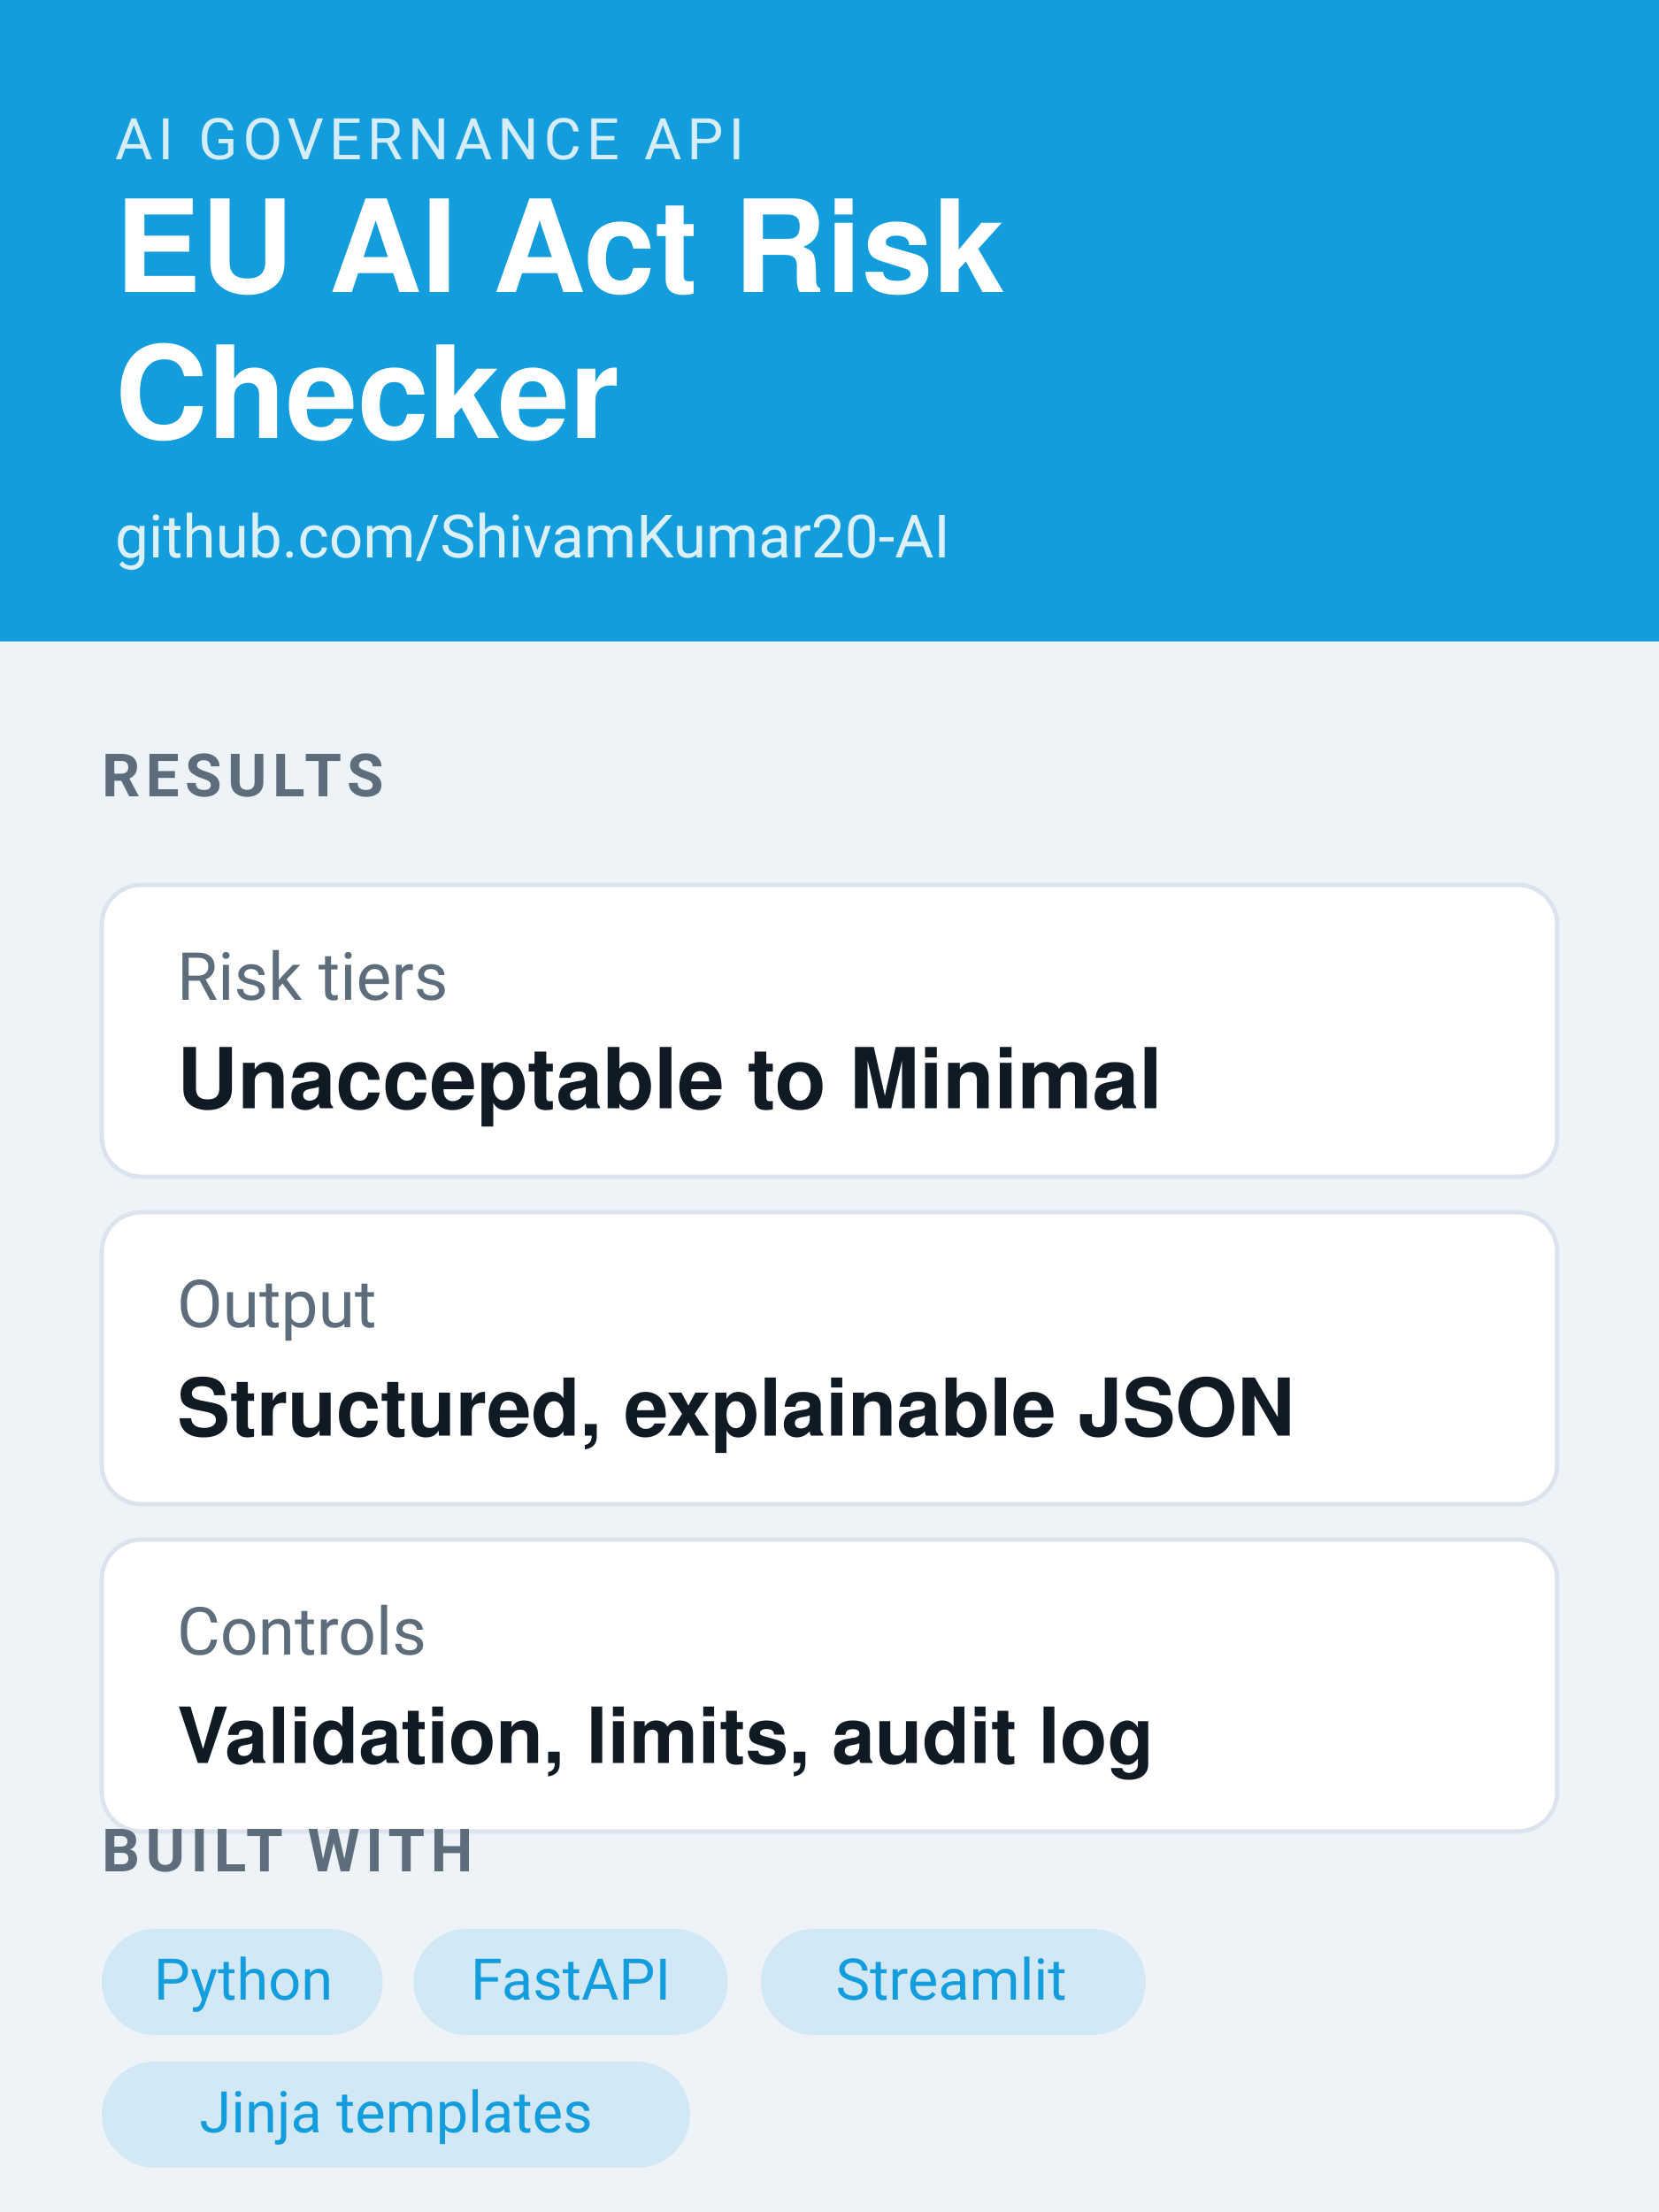
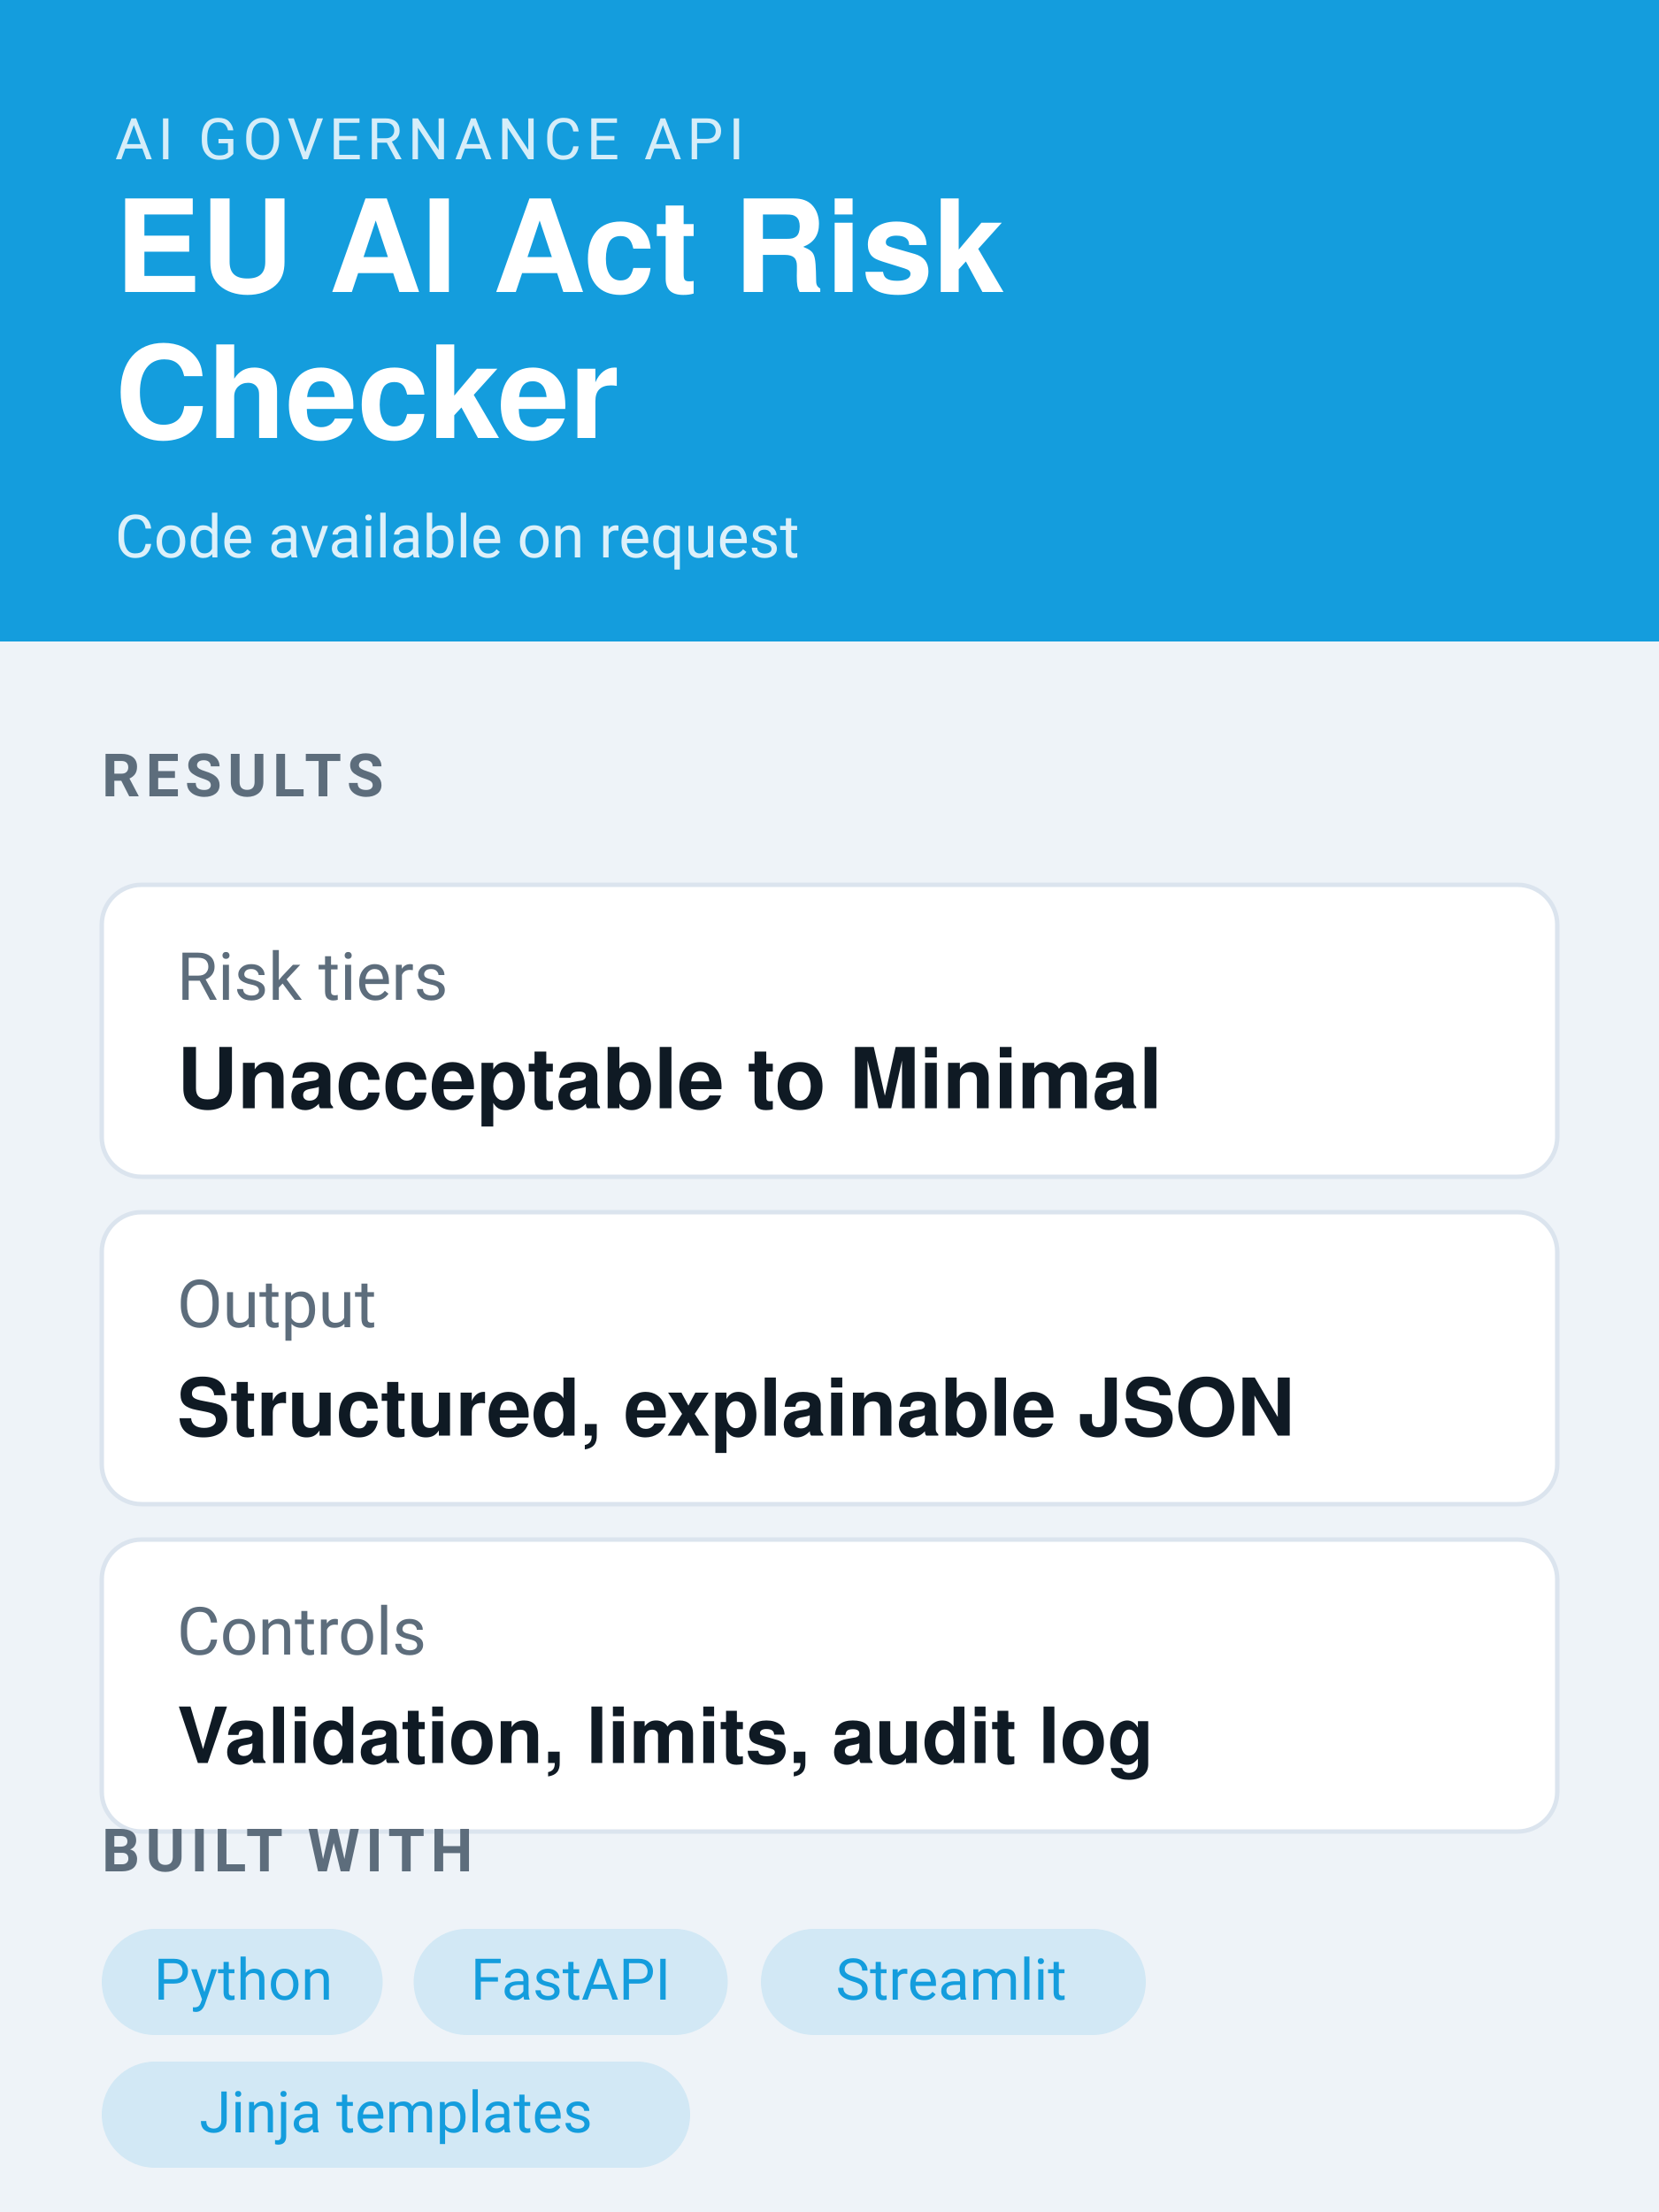
<svg xmlns="http://www.w3.org/2000/svg" viewBox="0 0 750 1000" width="750" height="1000" role="img" aria-label="EU AI Act Risk Checker project card">
  <rect width="750" height="1000" fill="#eef3f8" />
  <rect width="750" height="290" fill="#149ddd" />
  <text x="52" y="72" font-size="26" fill="#ffffff" opacity="0.82" letter-spacing="2.4" font-family="Roboto, Helvetica, Arial, sans-serif">AI GOVERNANCE API</text>
  <text x="52" y="132" font-size="58" font-weight="700" fill="#ffffff" font-family="Raleway, Helvetica, Arial, sans-serif">EU AI Act Risk</text>
  <text x="52" y="198" font-size="58" font-weight="700" fill="#ffffff" font-family="Raleway, Helvetica, Arial, sans-serif">Checker</text>
-   <text x="52" y="252" font-size="27" fill="#ffffff" opacity="0.85" font-family="Roboto, Helvetica, Arial, sans-serif">github.com/ShivamKumar20-AI</text>
+   <text x="52" y="252" font-size="27" fill="#ffffff" opacity="0.85" font-family="Roboto, Helvetica, Arial, sans-serif">Code available on request</text>
  <text x="46" y="360" font-size="27" font-weight="700" fill="#5d6d7c" letter-spacing="2.6" font-family="Roboto, Helvetica, Arial, sans-serif">RESULTS</text>
  <rect x="46" y="400" width="658" height="132" rx="18" fill="#ffffff" stroke="#dbe4ee" stroke-width="2" />
  <text x="80" y="452" font-size="30" fill="#5d6d7c" font-family="Roboto, Helvetica, Arial, sans-serif">Risk tiers</text>
  <text x="80" y="501" font-size="38" font-weight="700" fill="#0f1a24" font-family="Raleway, Helvetica, Arial, sans-serif">Unacceptable to Minimal</text>
  <rect x="46" y="548" width="658" height="132" rx="18" fill="#ffffff" stroke="#dbe4ee" stroke-width="2" />
  <text x="80" y="600" font-size="30" fill="#5d6d7c" font-family="Roboto, Helvetica, Arial, sans-serif">Output</text>
  <text x="80" y="649" font-size="36" font-weight="700" fill="#0f1a24" font-family="Raleway, Helvetica, Arial, sans-serif">Structured, explainable JSON</text>
  <rect x="46" y="696" width="658" height="132" rx="18" fill="#ffffff" stroke="#dbe4ee" stroke-width="2" />
  <text x="80" y="748" font-size="30" fill="#5d6d7c" font-family="Roboto, Helvetica, Arial, sans-serif">Controls</text>
  <text x="80" y="797" font-size="35" font-weight="700" fill="#0f1a24" font-family="Raleway, Helvetica, Arial, sans-serif">Validation, limits, audit log</text>
  <text x="46" y="846" font-size="27" font-weight="700" fill="#5d6d7c" letter-spacing="2.6" font-family="Roboto, Helvetica, Arial, sans-serif">BUILT WITH</text>
  <rect x="46" y="872" width="127" height="48" rx="24" fill="#149ddd" opacity="0.13" />
  <text x="110" y="904" font-size="26" fill="#149ddd" text-anchor="middle" font-family="Roboto, Helvetica, Arial, sans-serif">Python</text>
  <rect x="187" y="872" width="142" height="48" rx="24" fill="#149ddd" opacity="0.13" />
  <text x="258" y="904" font-size="26" fill="#149ddd" text-anchor="middle" font-family="Roboto, Helvetica, Arial, sans-serif">FastAPI</text>
  <rect x="344" y="872" width="174" height="48" rx="24" fill="#149ddd" opacity="0.13" />
  <text x="430" y="904" font-size="26" fill="#149ddd" text-anchor="middle" font-family="Roboto, Helvetica, Arial, sans-serif">Streamlit</text>
  <rect x="46" y="932" width="266" height="48" rx="24" fill="#149ddd" opacity="0.13" />
  <text x="179" y="964" font-size="26" fill="#149ddd" text-anchor="middle" font-family="Roboto, Helvetica, Arial, sans-serif">Jinja templates</text>
</svg>
